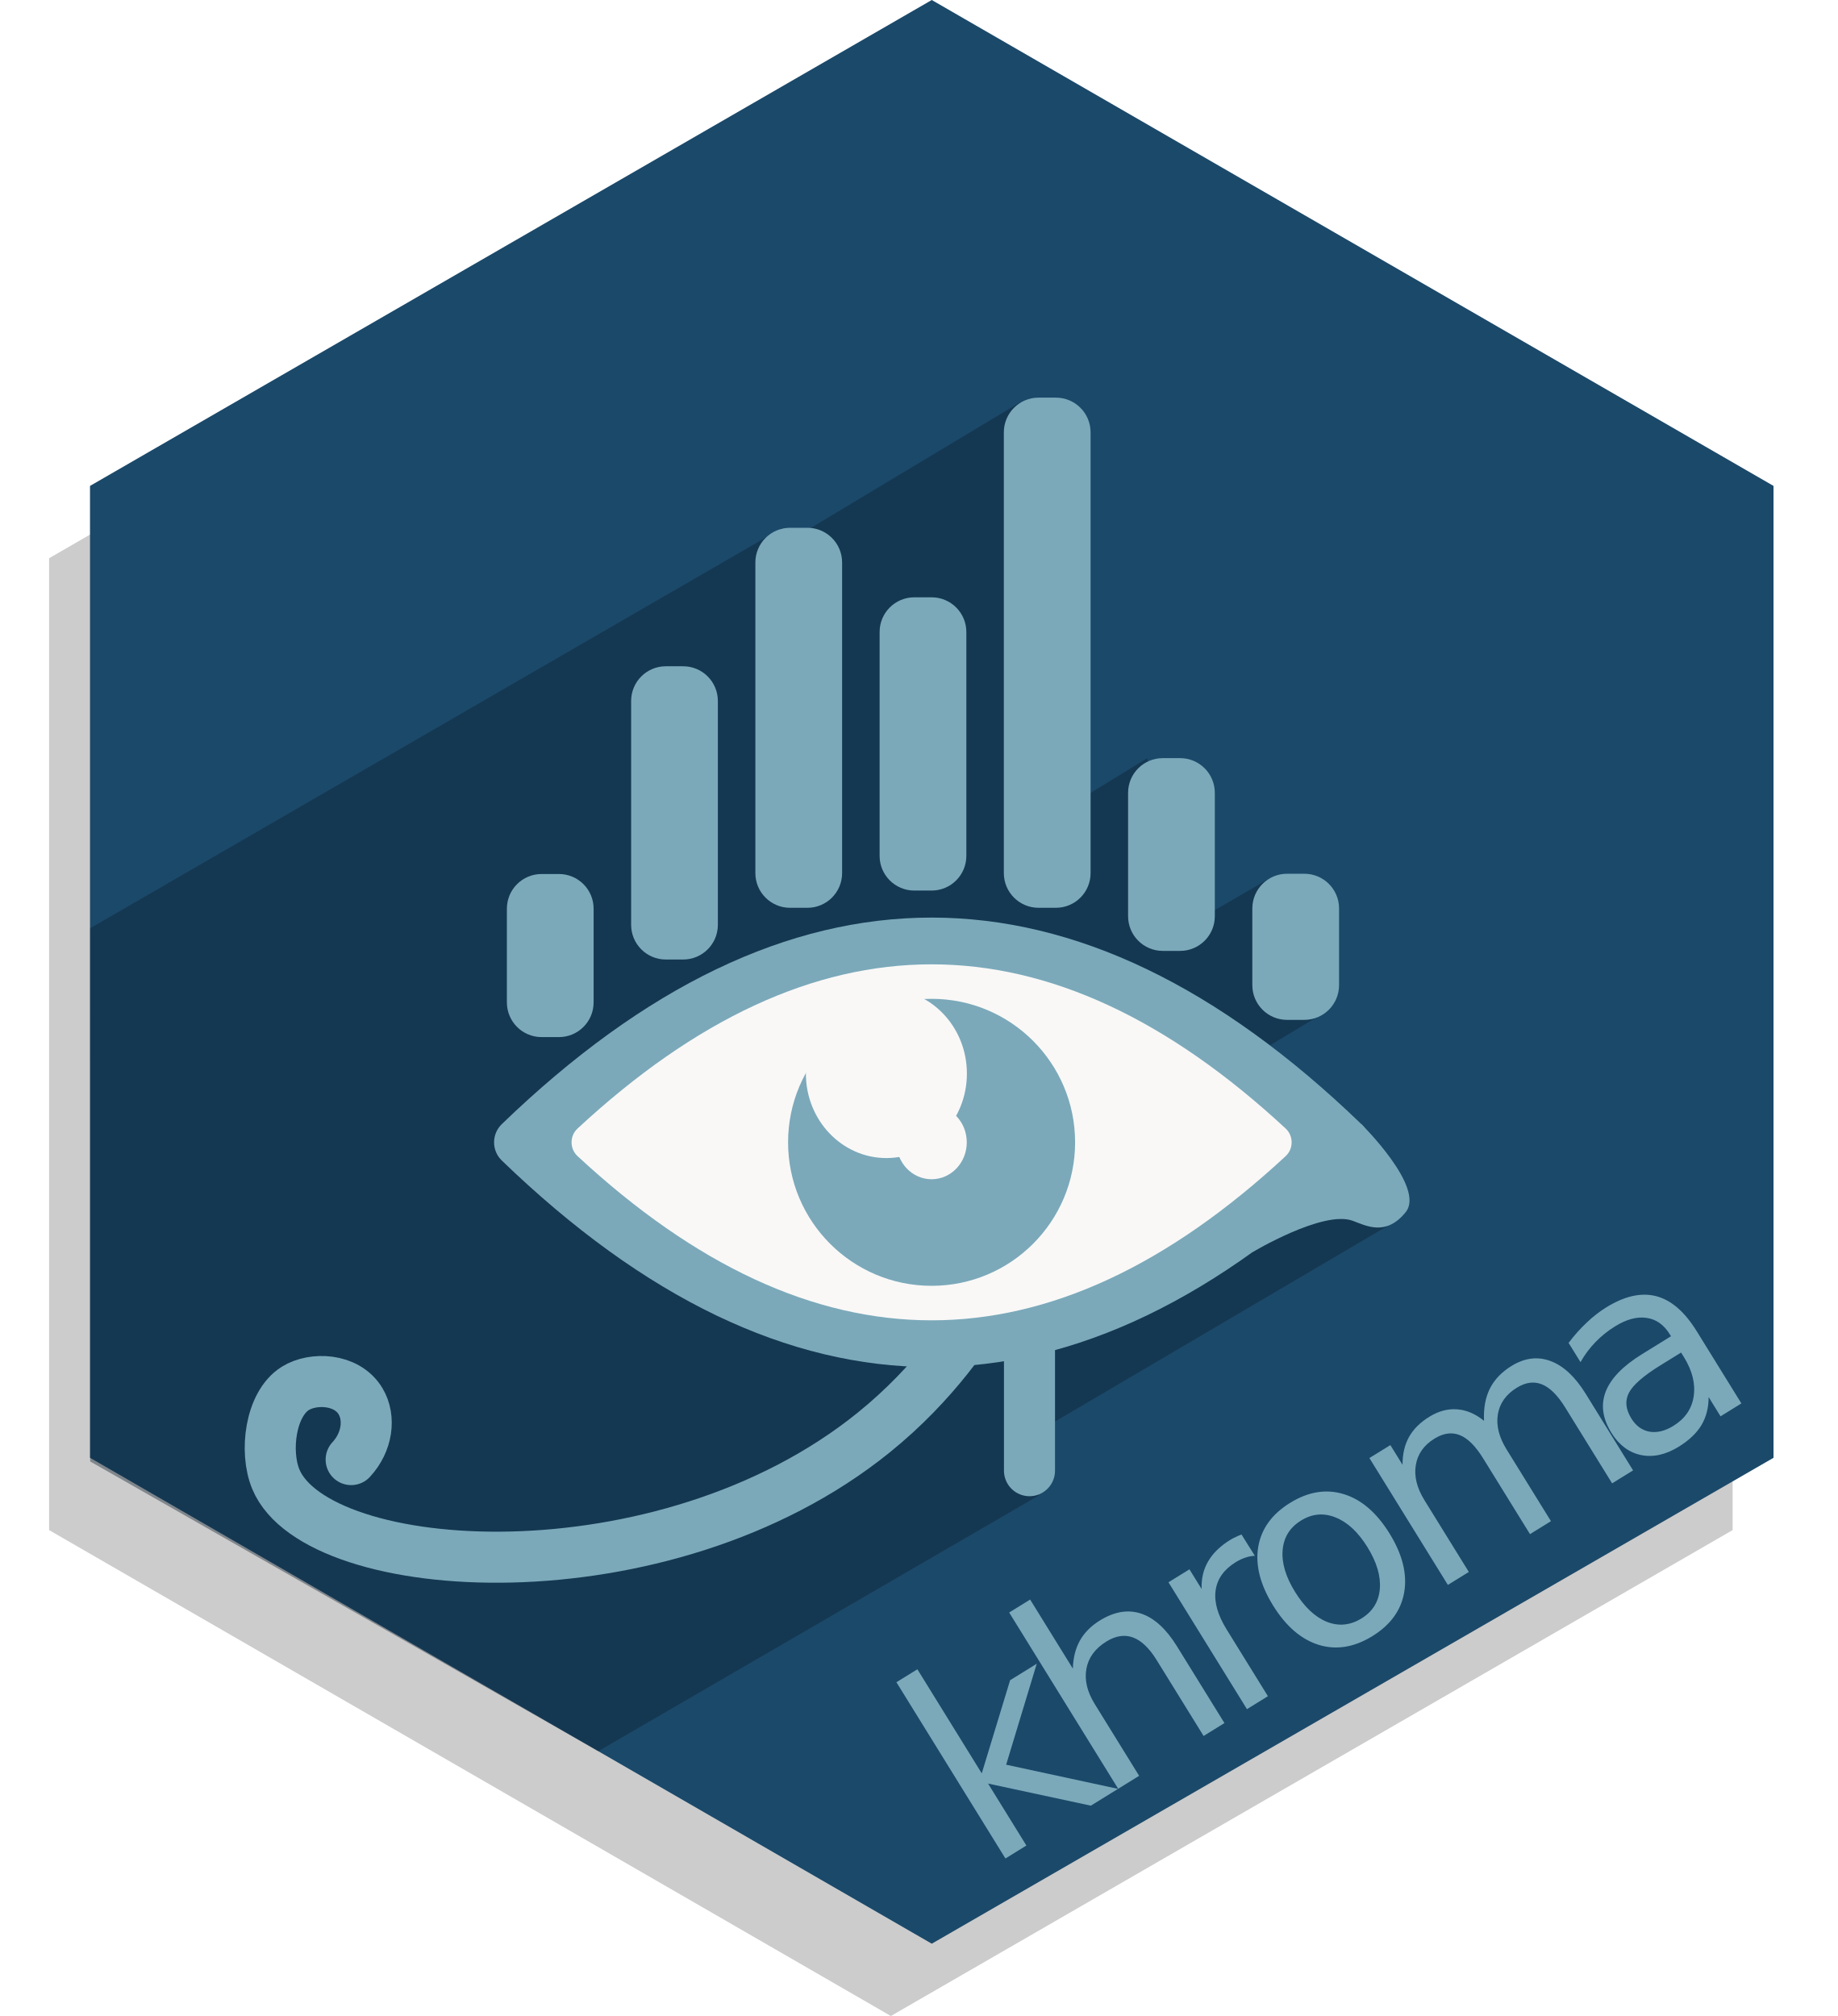
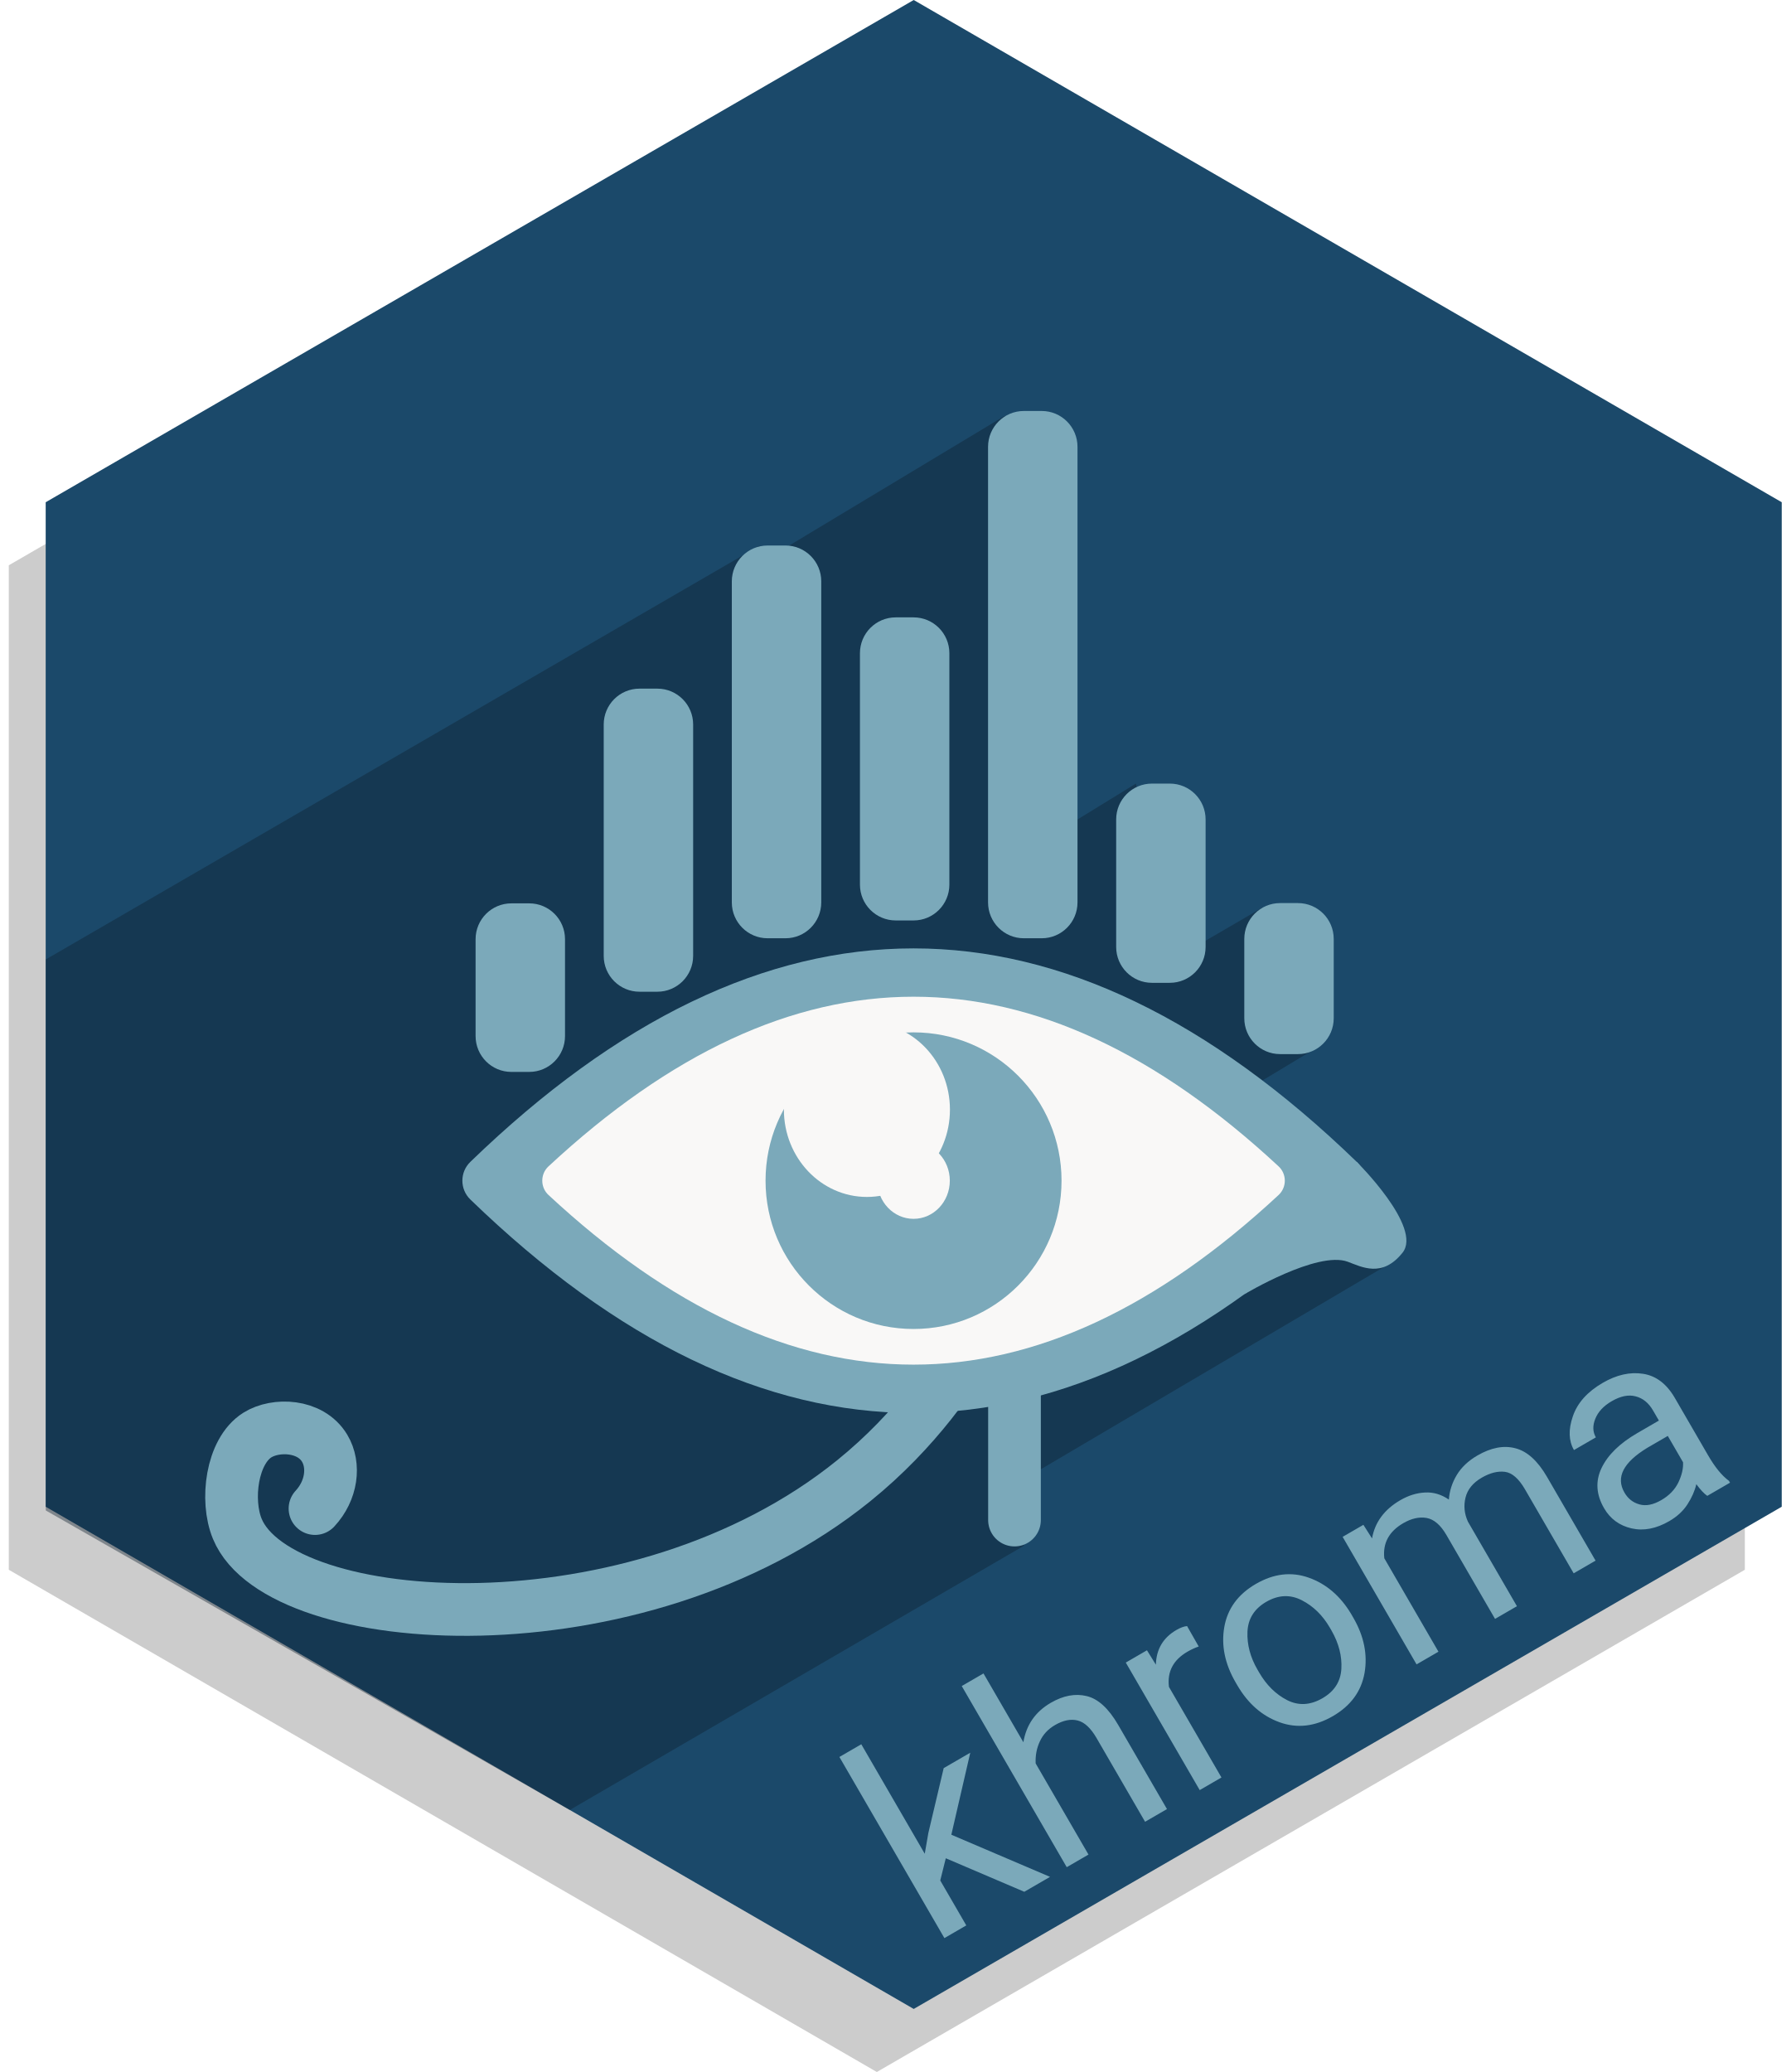
- <svg xmlns="http://www.w3.org/2000/svg" viewBox="0 0 192 210.667" height="210.667" width="192" xml:space="preserve" id="svg2" version="1.1">
+ <svg xmlns="http://www.w3.org/2000/svg" viewBox="0 0 165.921 192" height="5.08cm" width="4.39cm" xml:space="preserve" id="svg2" version="1.1">
  <defs id="defs6">
    <clipPath id="clipPath26" clipPathUnits="userSpaceOnUse">
      <path id="path24" d="M 0,158 H 144 V 0 H 0 Z" />
    </clipPath>
    <clipPath id="clipPath34" clipPathUnits="userSpaceOnUse">
      <path id="path32" d="M 7.053,126.471 H 108.757 V 20.754 H 7.053 Z" />
    </clipPath>
    <clipPath id="clipPath66" clipPathUnits="userSpaceOnUse">
      <path id="path64" d="M 0,158 H 144 V 0 H 0 Z" />
    </clipPath>
  </defs>
-   <g transform="matrix(1.333333,0,0,-1.333333,0,210.6667)" id="g10">
-     <g transform="translate(3.8475,114.2505)" id="g12">
-       <path id="path14" style="fill:#cccccc;fill-opacity:1;fill-rule:nonzero;stroke:none" d="m 0,0 v -76.169 l 65.964,-38.082 65.963,38.082 V 0 L 65.964,38.083 Z" />
-     </g>
-     <g transform="translate(73.017,158.0004)" id="g16">
-       <path id="path18" style="fill:#1b496a;fill-opacity:1;fill-rule:nonzero;stroke:none" d="m 0,0 -65.964,-38.083 v -76.169 L 0,-152.334 l 65.963,38.082 v 76.169 z" />
-     </g>
-     <g id="g20">
-       <g clip-path="url(#clipPath26)" id="g22">
-         <g id="g28">
-           <g id="g30" />
-           <g id="g42">
-             <g style="opacity:0.4" id="g40" clip-path="url(#clipPath34)">
-               <g id="g38" transform="translate(7.053,85.2446)">
-                 <path id="path36" style="fill:#0d1f2e;fill-opacity:1;fill-rule:evenodd;stroke:none" d="m 0,0 0.001,-41.776 39.827,-22.715 34.517,20.039 0.312,5.23 27.047,15.907 -6.148,3.139 -10.809,6.361 12.259,7.373 L 92.438,3.919 85.615,-0.042 82.849,13.338 75.876,9.064 75.011,30.692 72.883,41.226 55.17,30.59 54.228,31.366 Z" />
-               </g>
-             </g>
-           </g>
-         </g>
-         <g transform="translate(77.6048,56.4922)" id="g44">
-           <path id="path46" style="fill:none;stroke:#7ba9ba;stroke-width:4;stroke-linecap:round;stroke-linejoin:round;stroke-miterlimit:10;stroke-dasharray:none;stroke-opacity:1" d="m 0,0 c -1.495,-2.584 -4.35,-6.896 -9.142,-10.769 -16.5,-13.332 -43.61,-11.457 -46.848,-3.653 -0.896,2.157 -0.431,5.889 1.523,7.114 1.388,0.871 4.03,0.794 5.11,-0.994 0.794,-1.316 0.538,-3.221 -0.73,-4.582" />
-         </g>
-         <g transform="translate(80.6751,53.1563)" id="g48">
-           <path id="path50" style="fill:none;stroke:#7ba9ba;stroke-width:4;stroke-linecap:round;stroke-linejoin:round;stroke-miterlimit:10;stroke-dasharray:none;stroke-opacity:1" d="M 0,0 V -10.418" />
-         </g>
-         <g transform="translate(106.6839,69.8975)" id="g52">
-           <path id="path54" style="fill:#7ba9ba;fill-opacity:1;fill-rule:evenodd;stroke:none" d="m 0,0 -8.546,-10.042 c 0,0 5.551,3.326 7.865,2.469 1.063,-0.394 2.616,-1.243 4.159,0.685 C 5.021,-4.959 0,0 0,0" />
-         </g>
-         <g id="text58" style="font-variant:normal;font-weight:normal;font-stretch:normal;font-size:21.376px;font-family:'Myriad Pro';-inkscape-font-specification:MyriadPro-Regular;writing-mode:lr-tb;fill:#7ba9ba;fill-opacity:1;fill-rule:nonzero;stroke:none" transform="matrix(0.8505059,0.5259656,0.5259656,-0.8505059,0,0)" aria-label="khroma">
-           <path id="path59" style="" d="m 73.504,14.7 h 1.931 v 9.592 l 5.73,-5.041 h 2.453 l -6.2,5.469 6.461,6.221 H 81.374 l -5.939,-5.709 v 5.709 h -1.931 z" />
-           <path id="path61" style="" d="m 93.683,23.886 v 7.056 h -1.921 v -6.993 q 0,-1.66 -0.647,-2.484 -0.647,-0.825 -1.941,-0.825 -1.555,0 -2.453,0.992 -0.898,0.992 -0.898,2.703 v 6.607 H 83.893 V 14.7 h 1.931 v 6.367 q 0.689,-1.054 1.618,-1.576 0.939,-0.522 2.161,-0.522 2.014,0 3.048,1.253 1.033,1.242 1.033,3.664 z" />
-           <path id="path63" style="" d="m 102.604,21.047 q -0.324,-0.188 -0.71,-0.271 -0.376,-0.094 -0.835,-0.094 -1.628,0 -2.505,1.065 -0.866,1.054 -0.866,3.037 v 6.158 H 95.757 V 19.251 h 1.931 v 1.816 q 0.605,-1.065 1.576,-1.576 0.971,-0.522 2.359,-0.522 0.198,0 0.438,0.031 0.24,0.021 0.532,0.073 z" />
-           <path id="path65" style="" d="m 107.136,20.598 q -1.545,0 -2.442,1.211 -0.898,1.2 -0.898,3.298 0,2.098 0.887,3.309 0.898,1.2 2.453,1.2 1.534,0 2.432,-1.211 0.898,-1.211 0.898,-3.298 0,-2.077 -0.898,-3.288 -0.898,-1.221 -2.432,-1.221 z m 0,-1.628 q 2.505,0 3.935,1.628 1.43,1.628 1.43,4.509 0,2.87 -1.43,4.509 -1.43,1.628 -3.935,1.628 -2.515,0 -3.945,-1.628 -1.42,-1.639 -1.42,-4.509 0,-2.881 1.42,-4.509 1.43,-1.628 3.945,-1.628 z" />
-           <path id="path67" style="" d="m 123.443,21.495 q 0.72,-1.294 1.722,-1.91 1.002,-0.616 2.359,-0.616 1.827,0 2.818,1.284 0.992,1.273 0.992,3.632 v 7.056 h -1.931 v -6.993 q 0,-1.68 -0.595,-2.495 -0.595,-0.814 -1.816,-0.814 -1.493,0 -2.359,0.992 -0.866,0.992 -0.866,2.703 v 6.607 h -1.931 v -6.993 q 0,-1.691 -0.595,-2.495 -0.595,-0.814 -1.837,-0.814 -1.472,0 -2.338,1.002 -0.866,0.992 -0.866,2.693 v 6.607 h -1.931 V 19.251 h 1.931 v 1.816 q 0.658,-1.075 1.576,-1.587 0.919,-0.511 2.181,-0.511 1.273,0 2.161,0.647 0.898,0.647 1.326,1.879 z" />
-           <path id="path69" style="" d="m 137.482,25.065 q -2.328,0 -3.225,0.532 -0.898,0.532 -0.898,1.816 0,1.023 0.668,1.628 0.678,0.595 1.837,0.595 1.597,0 2.557,-1.127 0.971,-1.138 0.971,-3.016 v -0.428 z m 3.831,-0.793 v 6.67 h -1.921 v -1.774 q -0.658,1.065 -1.639,1.576 -0.981,0.501 -2.401,0.501 -1.795,0 -2.86,-1.002 -1.054,-1.012 -1.054,-2.703 0,-1.973 1.315,-2.975 1.326,-1.002 3.945,-1.002 h 2.693 v -0.188 q 0,-1.326 -0.877,-2.046 -0.866,-0.731 -2.442,-0.731 -1.002,0 -1.952,0.24 -0.95,0.24 -1.827,0.72 v -1.774 q 1.054,-0.407 2.046,-0.605 0.992,-0.209 1.931,-0.209 2.536,0 3.789,1.315 1.253,1.315 1.253,3.987 z" />
+   <path id="path14" style="fill:#cccccc;fill-opacity:1;fill-rule:nonzero;stroke:none;stroke-width:1.221" d="M 0.815,52.381 V 145.462 L 81.252,192 161.687,145.462 V 52.381 L 81.252,5.843 Z" />
+   <g id="g30" transform="matrix(1.333333,0,0,-1.333333,0,192)" />
+   <g id="g1424" transform="matrix(0.9746193,0,0,0.9746193,3.323877,-9.746193e-7)">
+     <path d="M 83.465,-4.7932157e-7 0.934,47.751 V 143.256 L 83.465,191.005 165.995,143.256 V 47.751 Z" style="fill:#1b496a;fill-opacity:1;fill-rule:nonzero;stroke:none;stroke-width:1.253" id="path18" />
+     <g transform="matrix(1.251159,0,0,-1.253858,-7.890669,198.1101)" id="g42">
+       <g clip-path="url(#clipPath34)" id="g40" style="opacity:0.4">
+         <g transform="translate(7.053,85.2446)" id="g38">
+           <path d="m 0,0 0.001,-41.776 39.827,-22.715 34.517,20.039 0.312,5.23 27.047,15.907 -6.148,3.139 -10.809,6.361 12.259,7.373 L 92.438,3.919 85.615,-0.042 82.849,13.338 75.876,9.064 75.011,30.692 72.883,41.226 55.17,30.59 54.228,31.366 Z" style="fill:#0d1f2e;fill-opacity:1;fill-rule:evenodd;stroke:none" id="path36" />
        </g>
      </g>
    </g>
-     <g id="g60">
-       <g clip-path="url(#clipPath66)" id="g62">
-         <g transform="translate(43.8001,89.501)" id="g68">
-           <path id="path70" style="fill:#7ba9ba;fill-opacity:1;fill-rule:evenodd;stroke:none" d="m 0,0 c 1.501,0 2.718,-1.216 2.718,-2.718 v -7.345 c 0,-1.501 -1.217,-2.718 -2.718,-2.718 h -1.359 c -1.502,0 -2.719,1.217 -2.719,2.718 v 7.345 c 0,1.502 1.217,2.718 2.719,2.718 z" />
-         </g>
-         <g transform="translate(53.5354,105.7822)" id="g72">
-           <path id="path74" style="fill:#7ba9ba;fill-opacity:1;fill-rule:evenodd;stroke:none" d="m 0,0 c 1.502,0 2.719,-1.217 2.719,-2.719 v -17.545 c 0,-1.501 -1.217,-2.718 -2.719,-2.718 h -1.359 c -1.501,0 -2.718,1.217 -2.718,2.718 V -2.719 C -4.077,-1.217 -2.86,0 -1.359,0 Z" />
-         </g>
-         <g transform="translate(63.2718,116.6357)" id="g76">
-           <path id="path78" style="fill:#7ba9ba;fill-opacity:1;fill-rule:evenodd;stroke:none" d="m 0,0 c 1.501,0 2.719,-1.217 2.719,-2.719 v -24.345 c 0,-1.501 -1.218,-2.719 -2.719,-2.719 h -1.359 c -1.502,0 -2.719,1.218 -2.719,2.719 v 24.345 c 0,1.502 1.217,2.719 2.719,2.719 z" />
-         </g>
-         <g transform="translate(73.0071,111.1865)" id="g80">
-           <path id="path82" style="fill:#7ba9ba;fill-opacity:1;fill-rule:evenodd;stroke:none" d="m 0,0 c 1.502,0 2.719,-1.217 2.719,-2.718 v -17.546 c 0,-1.501 -1.217,-2.718 -2.719,-2.718 h -1.359 c -1.501,0 -2.718,1.217 -2.718,2.718 V -2.718 C -4.077,-1.217 -2.86,0 -1.359,0 Z" />
-         </g>
-         <g transform="translate(82.7435,126.8364)" id="g84">
-           <path id="path86" style="fill:#7ba9ba;fill-opacity:1;fill-rule:evenodd;stroke:none" d="m 0,0 c 1.502,0 2.719,-1.217 2.719,-2.719 v -34.546 c 0,-1.501 -1.217,-2.718 -2.719,-2.718 h -1.359 c -1.501,0 -2.719,1.217 -2.719,2.718 V -2.719 C -4.078,-1.217 -2.86,0 -1.359,0 Z" />
-         </g>
-         <g transform="translate(92.4788,98.5825)" id="g88">
-           <path id="path90" style="fill:#7ba9ba;fill-opacity:1;fill-rule:evenodd;stroke:none" d="m 0,0 c 1.502,0 2.719,-1.217 2.719,-2.719 v -9.67 c 0,-1.501 -1.217,-2.718 -2.719,-2.718 h -1.358 c -1.502,0 -2.719,1.217 -2.719,2.718 v 9.67 C -4.077,-1.217 -2.86,0 -1.358,0 Z" />
-         </g>
-         <g transform="translate(102.2151,89.5215)" id="g92">
-           <path id="path94" style="fill:#7ba9ba;fill-opacity:1;fill-rule:evenodd;stroke:none" d="m 0,0 c 1.502,0 2.719,-1.218 2.719,-2.718 v -6.014 c 0,-1.501 -1.217,-2.719 -2.719,-2.719 h -1.358 c -1.502,0 -2.719,1.218 -2.719,2.719 v 6.014 c 0,1.5 1.217,2.718 2.719,2.718 z" />
-         </g>
-         <g transform="translate(57.6253,58.5771)" id="g96">
-           <path id="path98" style="fill:#7ba9ba;fill-opacity:1;fill-rule:nonzero;stroke:none" d="m 0,0 c 10.493,-5.11 20.911,-5.003 31.408,0.323 7.779,3.948 7.779,15.197 0,19.144 C 20.911,24.793 10.493,24.901 0,19.791 -8.259,15.769 -8.259,4.021 0,0 m 15.378,-7.719 c -11.253,0 -22.506,5.397 -33.681,16.189 -0.806,0.779 -0.806,2.071 0,2.85 22.349,21.585 45.013,21.585 67.362,0 0.806,-0.779 0.806,-2.071 0,-2.85 C 37.885,-2.322 26.632,-7.719 15.378,-7.719" />
-         </g>
-         <g transform="translate(100.7474,67.3887)" id="g100">
-           <path id="path102" style="fill:#f9f8f7;fill-opacity:1;fill-rule:nonzero;stroke:none" d="m 0,0 c -18.496,-17.155 -36.992,-17.155 -55.487,0 -0.627,0.582 -0.627,1.585 0,2.167 18.495,17.155 36.991,17.155 55.487,0 C 0.627,1.585 0.627,0.582 0,0" />
-         </g>
-         <g transform="translate(84.2493,68.4727)" id="g104">
-           <path id="path106" style="fill:#7ba9ba;fill-opacity:1;fill-rule:nonzero;stroke:none" d="m 0,0 c 0,-6.212 -5.035,-11.246 -11.246,-11.246 -6.211,0 -11.246,5.034 -11.246,11.246 0,6.211 5.035,11.246 11.246,11.246 C -5.035,11.246 0,6.211 0,0" />
-         </g>
-         <g transform="translate(75.7698,73.8604)" id="g108">
-           <path id="path110" style="fill:#f9f8f7;fill-opacity:1;fill-rule:nonzero;stroke:none" d="m 0,0 c 0,-3.656 -2.824,-6.621 -6.309,-6.621 -3.484,0 -6.309,2.965 -6.309,6.621 0,3.657 2.825,6.622 6.309,6.622 C -2.824,6.622 0,3.657 0,0" />
-         </g>
-         <g transform="translate(75.7601,68.4727)" id="g112">
-           <path id="path114" style="fill:#f9f8f7;fill-opacity:1;fill-rule:nonzero;stroke:none" d="m 0,0 c 0,-1.598 -1.234,-2.894 -2.757,-2.894 -1.522,0 -2.756,1.296 -2.756,2.894 0,1.598 1.234,2.893 2.756,2.893 C -1.234,2.893 0,1.598 0,0" />
-         </g>
-       </g>
-     </g>
+     <path d="m 89.205,127.277 c -1.87,3.24 -5.443,8.647 -11.438,13.503 -20.644,16.716 -54.563,14.365 -58.614,4.58 -1.121,-2.705 -0.539,-7.384 1.906,-8.92 1.737,-1.092 5.042,-0.996 6.393,1.246 0.993,1.65 0.673,4.039 -0.913,5.745" style="fill:none;stroke:#7ba9ba;stroke-width:5.01;stroke-linecap:round;stroke-linejoin:round;stroke-miterlimit:10;stroke-dasharray:none;stroke-opacity:1" id="path46" />
+     <path d="m 93.047,131.46 v 13.063" style="fill:none;stroke:#7ba9ba;stroke-width:5.01;stroke-linecap:round;stroke-linejoin:round;stroke-miterlimit:10;stroke-dasharray:none;stroke-opacity:1" id="path50" />
+     <path d="m 125.588,110.469 -10.692,12.591 c 0,0 6.945,-4.17 9.84,-3.096 1.33,0.494 3.273,1.559 5.204,-0.859 1.931,-2.419 -4.352,-8.637 -4.352,-8.637" style="fill:#7ba9ba;fill-opacity:1;fill-rule:evenodd;stroke:none;stroke-width:1.253" id="path54" />
+     <path d="m 46.91,85.889 c 1.878,0 3.401,1.525 3.401,3.408 v 9.21 c 0,1.882 -1.523,3.408 -3.401,3.408 h -1.7 c -1.879,0 -3.402,-1.526 -3.402,-3.408 v -9.21 c 0,-1.883 1.523,-3.408 3.402,-3.408 z" style="fill:#7ba9ba;fill-opacity:1;fill-rule:evenodd;stroke:none;stroke-width:1.253" id="path70" />
+     <path d="m 59.091,65.474 c 1.879,0 3.402,1.526 3.402,3.409 v 21.999 c 0,1.882 -1.523,3.408 -3.402,3.408 h -1.7 c -1.878,0 -3.401,-1.526 -3.401,-3.408 V 68.883 c 0,-1.883 1.523,-3.409 3.401,-3.409 z" style="fill:#7ba9ba;fill-opacity:1;fill-rule:evenodd;stroke:none;stroke-width:1.253" id="path74" />
+     <path d="m 71.272,51.865 c 1.878,0 3.402,1.526 3.402,3.409 v 30.525 c 0,1.882 -1.524,3.409 -3.402,3.409 h -1.7 c -1.879,0 -3.402,-1.527 -3.402,-3.409 V 55.275 c 0,-1.883 1.523,-3.409 3.402,-3.409 z" style="fill:#7ba9ba;fill-opacity:1;fill-rule:evenodd;stroke:none;stroke-width:1.253" id="path78" />
+     <path d="m 83.453,58.698 c 1.879,0 3.402,1.526 3.402,3.408 v 22 c 0,1.882 -1.523,3.408 -3.402,3.408 h -1.7 c -1.878,0 -3.401,-1.526 -3.401,-3.408 V 62.106 c 0,-1.882 1.523,-3.408 3.401,-3.408 z" style="fill:#7ba9ba;fill-opacity:1;fill-rule:evenodd;stroke:none;stroke-width:1.253" id="path82" />
+     <path d="m 95.635,39.075 c 1.879,0 3.402,1.526 3.402,3.409 V 85.8 c 0,1.882 -1.523,3.408 -3.402,3.408 h -1.7 c -1.878,0 -3.402,-1.526 -3.402,-3.408 V 42.484 c 0,-1.883 1.524,-3.409 3.402,-3.409 z" style="fill:#7ba9ba;fill-opacity:1;fill-rule:evenodd;stroke:none;stroke-width:1.253" id="path86" />
+     <path d="m 107.815,74.502 c 1.879,0 3.402,1.526 3.402,3.409 v 12.125 c 0,1.882 -1.523,3.408 -3.402,3.408 h -1.699 c -1.879,0 -3.402,-1.526 -3.402,-3.408 V 77.911 c 0,-1.883 1.523,-3.409 3.402,-3.409 z" style="fill:#7ba9ba;fill-opacity:1;fill-rule:evenodd;stroke:none;stroke-width:1.253" id="path90" />
+     <path d="m 119.997,85.863 c 1.879,0 3.402,1.527 3.402,3.408 v 7.541 c 0,1.882 -1.523,3.409 -3.402,3.409 h -1.699 c -1.879,0 -3.402,-1.527 -3.402,-3.409 v -7.541 c 0,-1.881 1.523,-3.408 3.402,-3.408 z" style="fill:#7ba9ba;fill-opacity:1;fill-rule:evenodd;stroke:none;stroke-width:1.253" id="path94" />
+     <path d="m 64.208,124.663 c 13.128,6.407 26.163,6.273 39.296,-0.405 9.733,-4.95 9.733,-19.055 0,-24.004 -13.133,-6.678 -26.168,-6.813 -39.296,-0.406 -10.333,5.043 -10.333,19.773 0,24.815 m 19.24,9.679 c -14.079,0 -28.159,-6.767 -42.14,-20.299 -1.008,-0.977 -1.008,-2.597 0,-3.574 27.962,-27.065 56.318,-27.065 84.281,0 1.008,0.977 1.008,2.597 0,3.574 -13.98,13.532 -28.06,20.299 -42.14,20.299" style="fill:#7ba9ba;fill-opacity:1;fill-rule:nonzero;stroke:none;stroke-width:1.253" id="path98" />
+     <path d="m 118.16,113.614 c -23.141,21.51 -46.283,21.51 -69.423,0 -0.784,-0.73 -0.784,-1.987 0,-2.717 23.14,-21.51 46.282,-21.51 69.423,0 0.784,0.73 0.784,1.987 0,2.717" style="fill:#f9f8f7;fill-opacity:1;fill-rule:nonzero;stroke:none;stroke-width:1.253" id="path102" />
+     <path d="m 97.519,112.255 c 0,7.789 -6.3,14.101 -14.071,14.101 -7.771,0 -14.071,-6.312 -14.071,-14.101 0,-7.788 6.3,-14.101 14.071,-14.101 7.771,0 14.071,6.313 14.071,14.101" style="fill:#7ba9ba;fill-opacity:1;fill-rule:nonzero;stroke:none;stroke-width:1.253" id="path106" />
+     <path d="m 86.909,105.5 c 0,4.584 -3.533,8.302 -7.894,8.302 -4.359,0 -7.894,-3.718 -7.894,-8.302 0,-4.585 3.535,-8.303 7.894,-8.303 4.36,0 7.894,3.718 7.894,8.303" style="fill:#f9f8f7;fill-opacity:1;fill-rule:nonzero;stroke:none;stroke-width:1.253" id="path110" />
+     <path d="m 86.897,112.255 c 0,2.004 -1.544,3.629 -3.449,3.629 -1.904,0 -3.448,-1.625 -3.448,-3.629 0,-2.004 1.544,-3.627 3.448,-3.627 1.906,0 3.449,1.624 3.449,3.627" style="fill:#f9f8f7;fill-opacity:1;fill-rule:nonzero;stroke:none;stroke-width:1.253" id="path114" />
+     <text transform="rotate(-30.1)" id="text1400" y="202.74" x="-19.508" style="font-style:normal;font-weight:normal;font-size:26.529px;line-height:1.25;font-family:sans-serif;letter-spacing:0px;word-spacing:0px;fill:#7ba9ba;fill-opacity:1;stroke:none;stroke-width:0.995" xml:space="preserve">
+       <tspan style="font-style:normal;font-variant:normal;font-weight:normal;font-stretch:normal;font-family:Roboto;-inkscape-font-specification:Roboto;fill:#7ba9ba;fill-opacity:1;stroke-width:0.995" y="202.74" x="-19.508" id="tspan1398">khroma</tspan>
+     </text>
  </g>
</svg>
